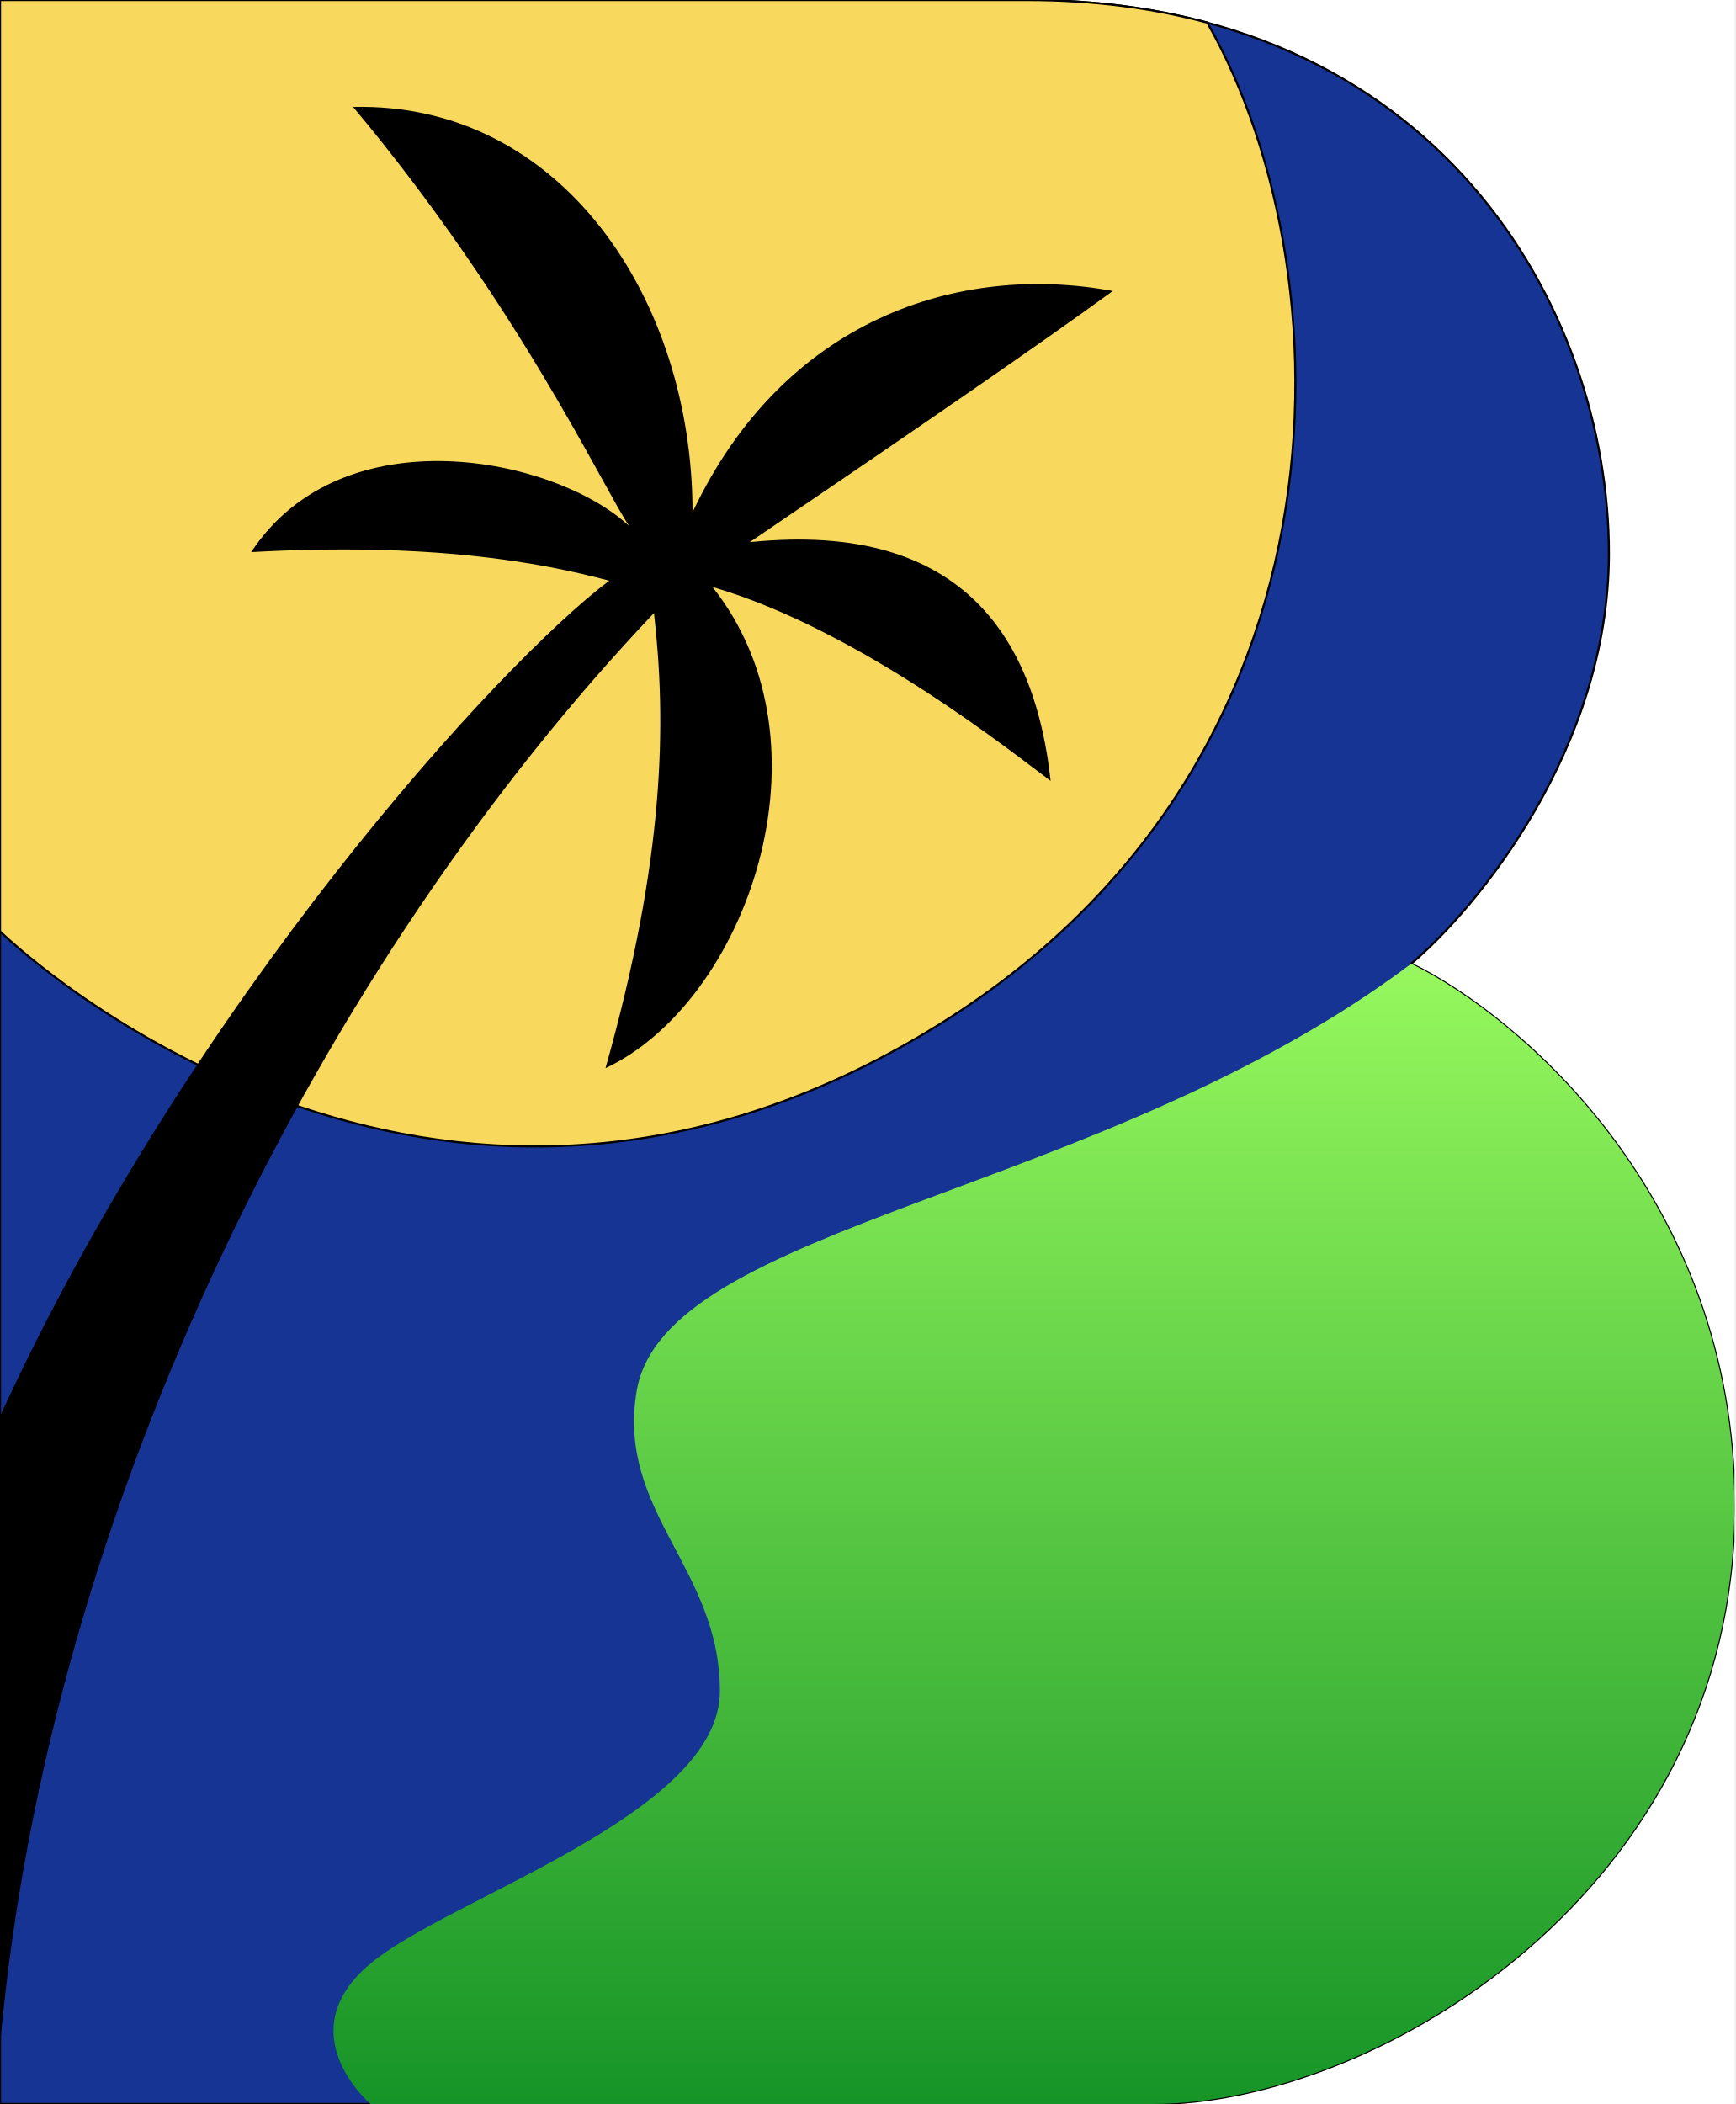
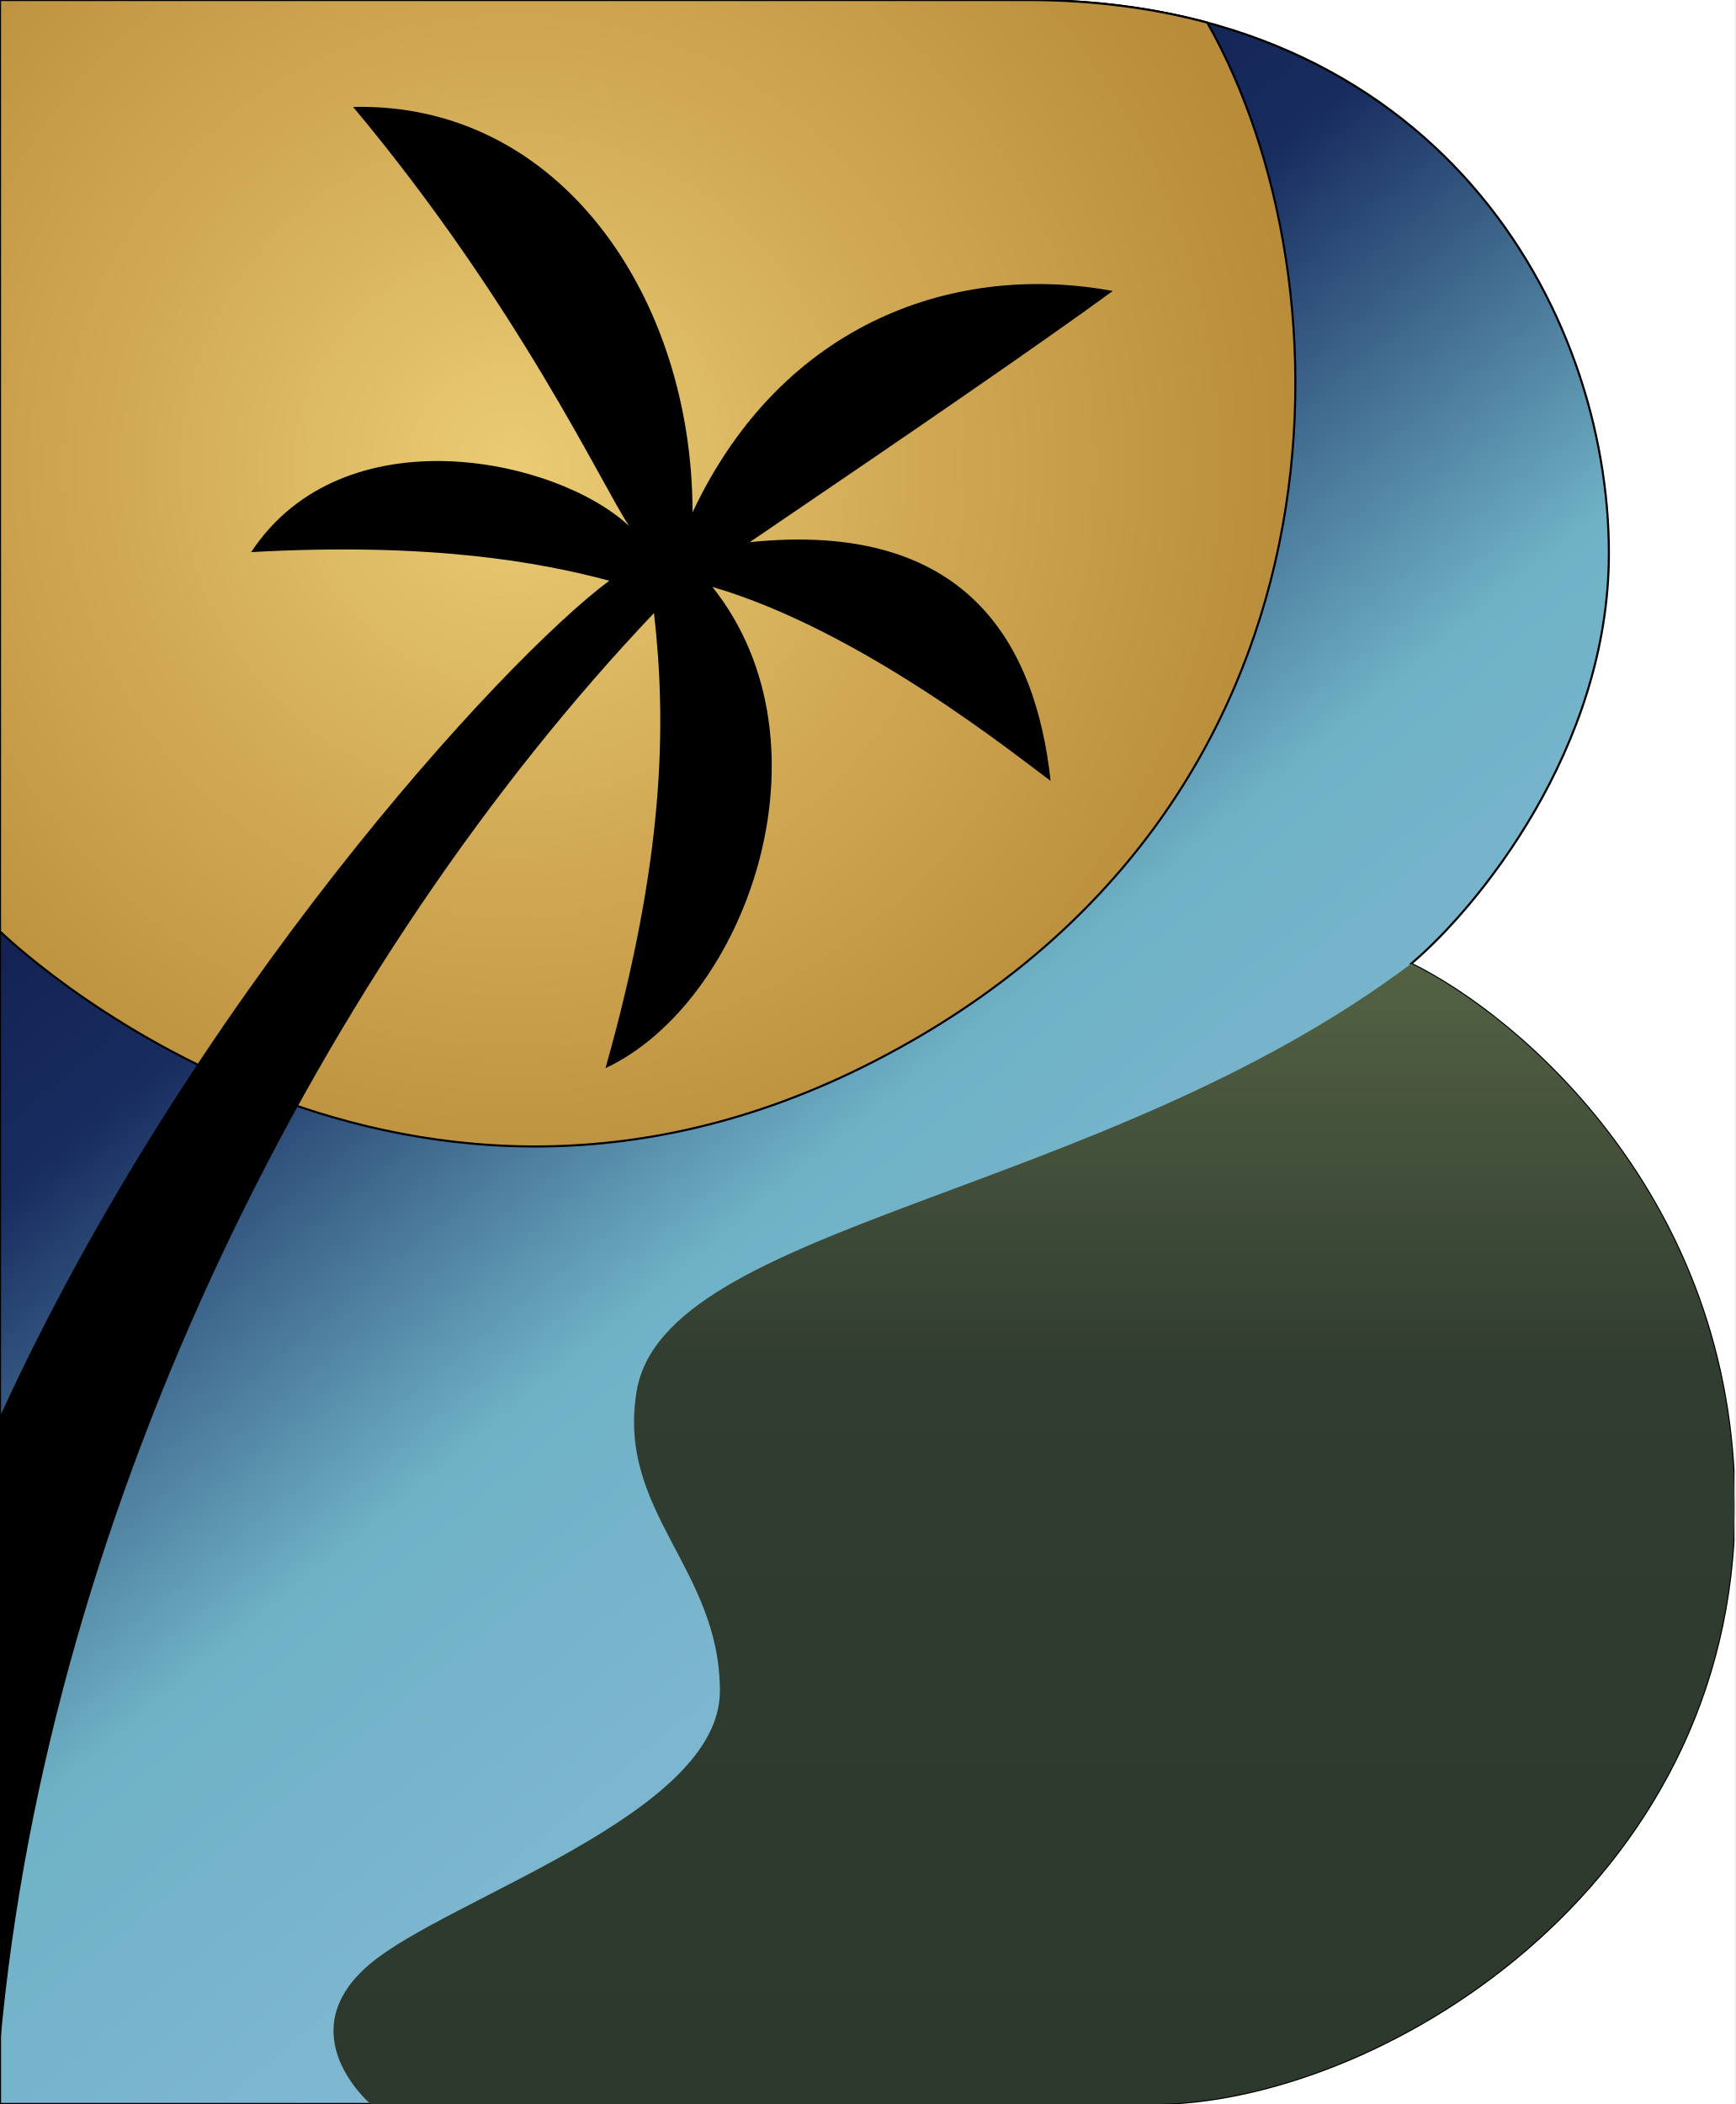
<svg xmlns="http://www.w3.org/2000/svg" width="825" height="1000" viewBox="0 0 825 1000" fill="none">
  <g clip-path="url(#clip0_25_2)">
    <rect width="824.47" height="1000" fill="white" />
-     <path d="M547.872 1000H0V673.168V0H488.18C683.215 0 764.775 147.163 764.775 263.002C764.775 355.674 702.128 431.639 670.804 458.038C722.025 483.058 824.468 569.622 824.468 715.721C824.468 898.345 653.664 1000 547.872 1000Z" fill="#163494" stroke="black" />
-     <path d="M0 0H488.18C519.657 0 548.178 3.833 573.877 10.749C643.617 133.57 647.754 384.752 416.076 504.137C184.397 623.522 0 442.671 0 442.671V0Z" fill="#F8D95D" stroke="black" />
+     <path d="M547.872 1000H0V673.168V0H488.18C683.215 0 764.775 147.163 764.775 263.002C764.775 355.674 702.128 431.639 670.804 458.038C722.025 483.058 824.468 569.622 824.468 715.721C824.468 898.345 653.664 1000 547.872 1000Z" fill="url(#paint1_linear_25_2)" stroke="black" />
+     <path d="M0 0H488.18C519.657 0 548.178 3.833 573.877 10.749C643.617 133.57 647.754 384.752 416.076 504.137C184.397 623.522 0 442.671 0 442.671V0Z" fill="url(#paint_sun_radial_25_2)" stroke="black" />
    <path d="M547.872 1000L176.123 1000C176.123 1000 136.525 966.312 176.123 933.215C213.357 902.094 342.199 862.293 342.199 803.782C342.199 745.272 293.144 718.676 302.6 661.348C315.761 581.56 523.05 569.149 670.804 458.038C722.025 483.057 824.469 569.622 824.469 715.721C824.469 898.345 653.664 1000 547.872 1000Z" fill="url(#paint0_linear_25_2)" />
    <path d="M310.875 291.371C155.437 455.083 23.05 712.175 1.80364e-05 972.222V673.168C90.425 475.768 238.18 314.421 289.598 276.005C256.501 267.139 204.492 257.683 119.385 262.411C163.121 196.217 264.184 217.494 299.054 250C286.643 231.678 246.454 144.799 167.849 50.827C266.548 48.463 329.196 141.844 329.196 243.499C372.34 151.891 455.674 124.704 528.96 138.298C494.09 163.712 437.352 202.719 356.383 257.683C459.811 247.045 492.317 306.147 499.409 371.158C484.043 359.929 409.575 299.645 338.653 278.96C398.345 354.019 354.61 476.359 287.825 507.683C316.194 407.21 316.785 343.381 310.875 291.371Z" fill="black" />
  </g>
  <defs>
    <linearGradient id="paint0_linear_25_2" x1="491.496" y1="458.038" x2="491.496" y2="1000" gradientUnits="userSpaceOnUse">
-       <stop stop-color="#96F85D" />
-       <stop offset="1" stop-color="#169427" />
+       <stop offset="0" stop-color="#546243" />
+       <stop offset="0.35" stop-color="#323D31" />
+       <stop offset="0.6" stop-color="#2F3B2E" />
+       <stop offset="0.8" stop-color="#2E3A2D" />
+       <stop offset="1" stop-color="#2E392D" />
    </linearGradient>
+     <linearGradient id="paint1_linear_25_2" x1="0" y1="0" x2="824.47" y2="1000" gradientUnits="userSpaceOnUse">
+       <stop offset="0" stop-color="#172A5A" />
+       <stop offset="0.12" stop-color="#172C5F" />
+       <stop offset="0.22" stop-color="#0F1E4B" />
+       <stop offset="0.34" stop-color="#182C5F" />
+       <stop offset="0.52" stop-color="#6FB2C6" />
+       <stop offset="0.68" stop-color="#7FB7D1" />
+       <stop offset="0.82" stop-color="#8EABA8" />
+       <stop offset="0.92" stop-color="#96BCBD" />
+       <stop offset="1" stop-color="#A3C5C4" />
+     </linearGradient>
+     <radialGradient id="paint_sun_radial_25_2" cx="0" cy="0" r="1" gradientUnits="userSpaceOnUse" gradientTransform="translate(244.09 221.335) rotate(45) scale(380 380)">
+       <stop offset="0" stop-color="#EACC74" />
+       <stop offset="0.5" stop-color="#D1A955" />
+       <stop offset="1" stop-color="#B88C39" />
+     </radialGradient>
    <clipPath id="clip0_25_2">
      <rect width="824.47" height="1000" fill="white" />
    </clipPath>
  </defs>
</svg>
